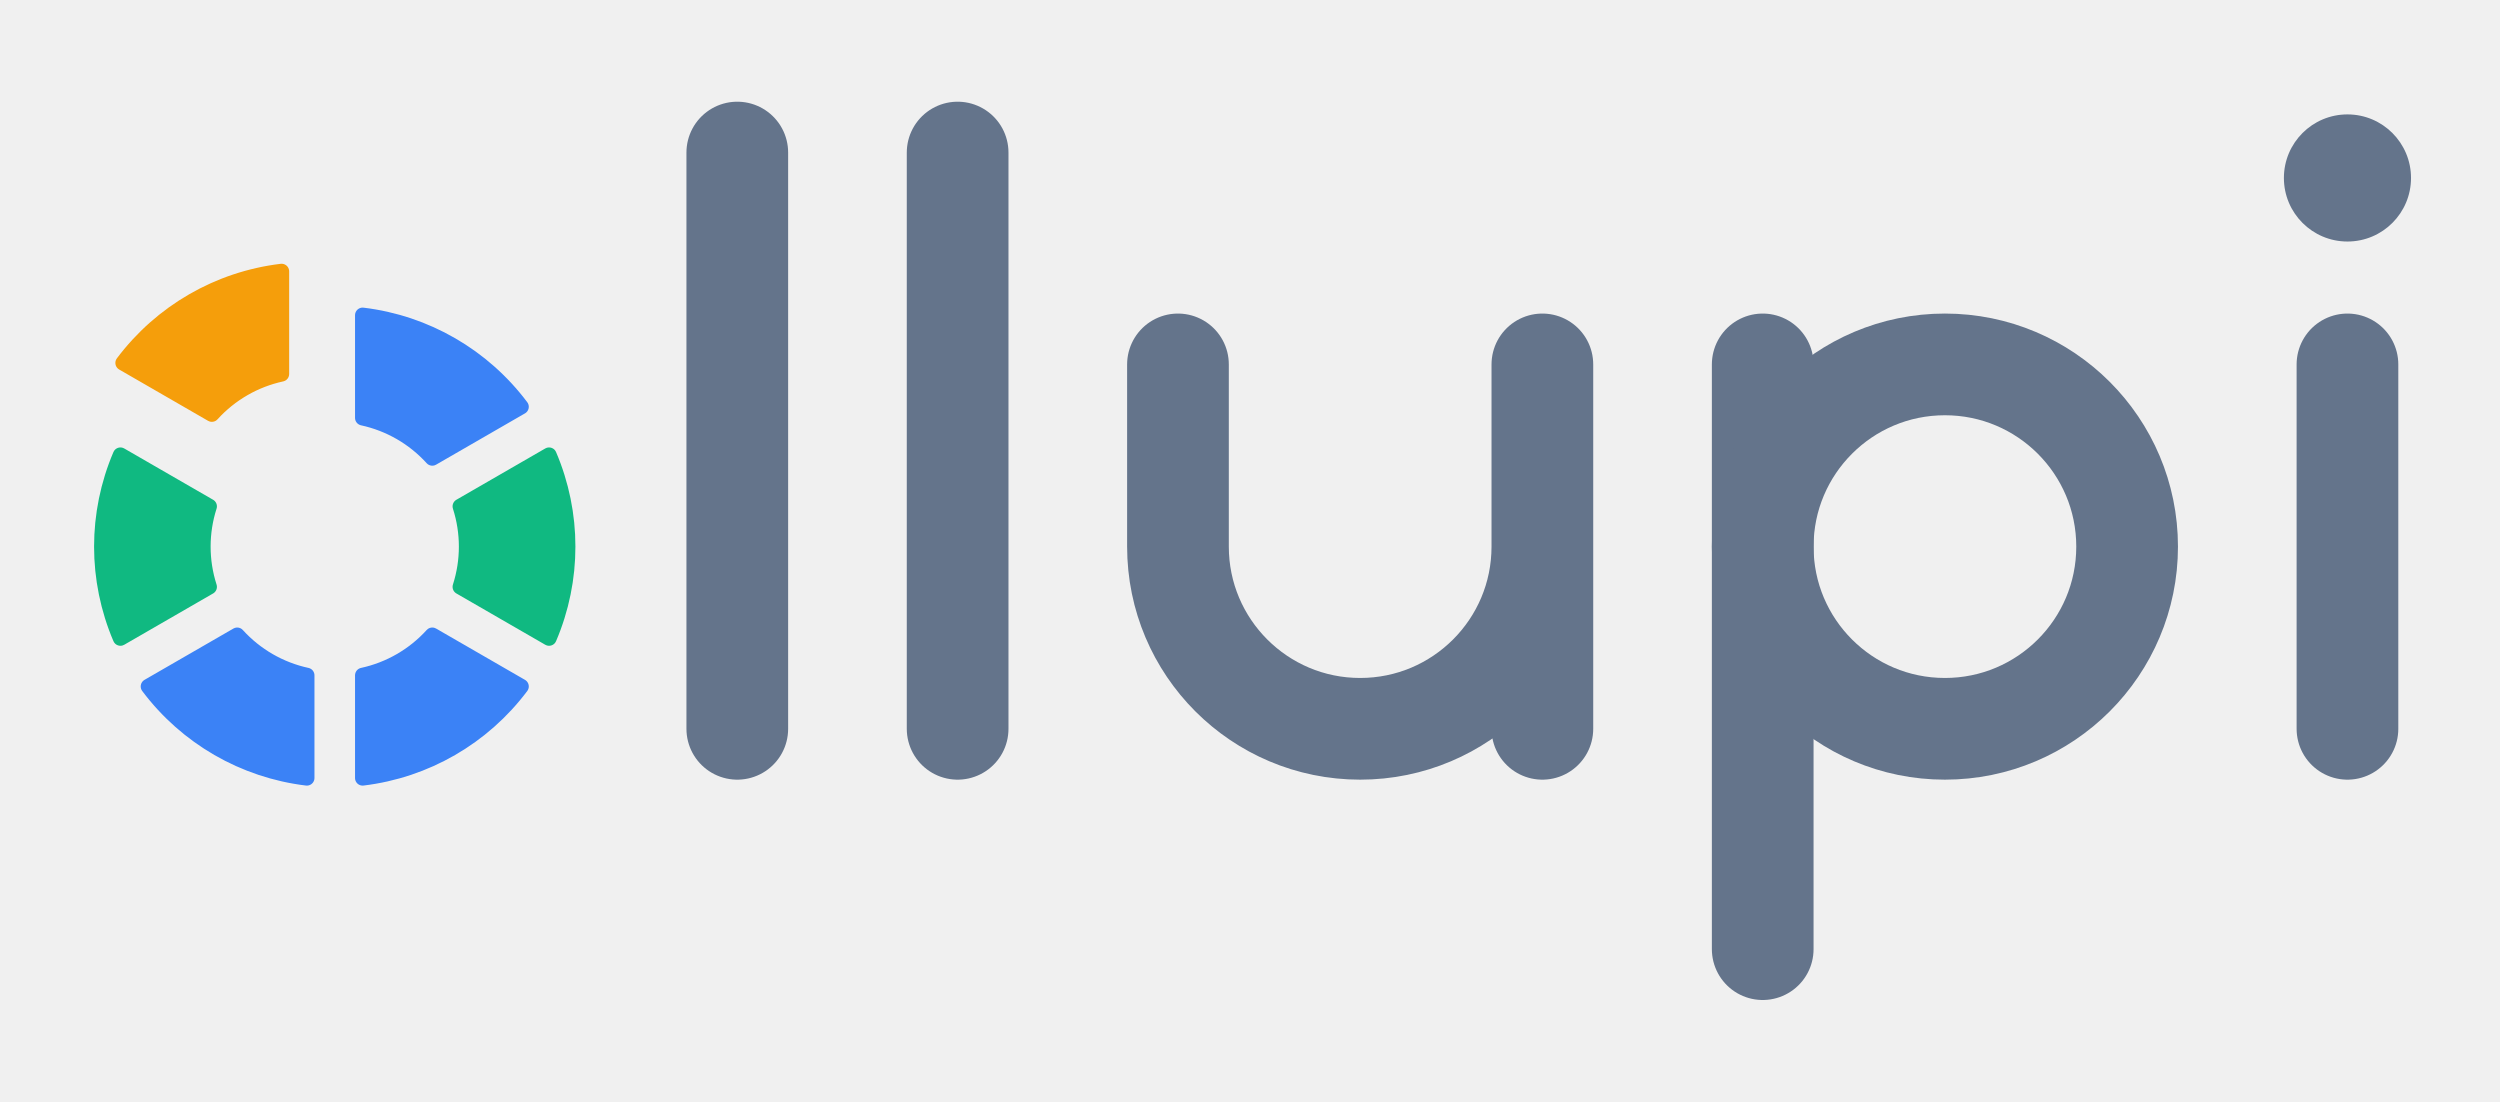
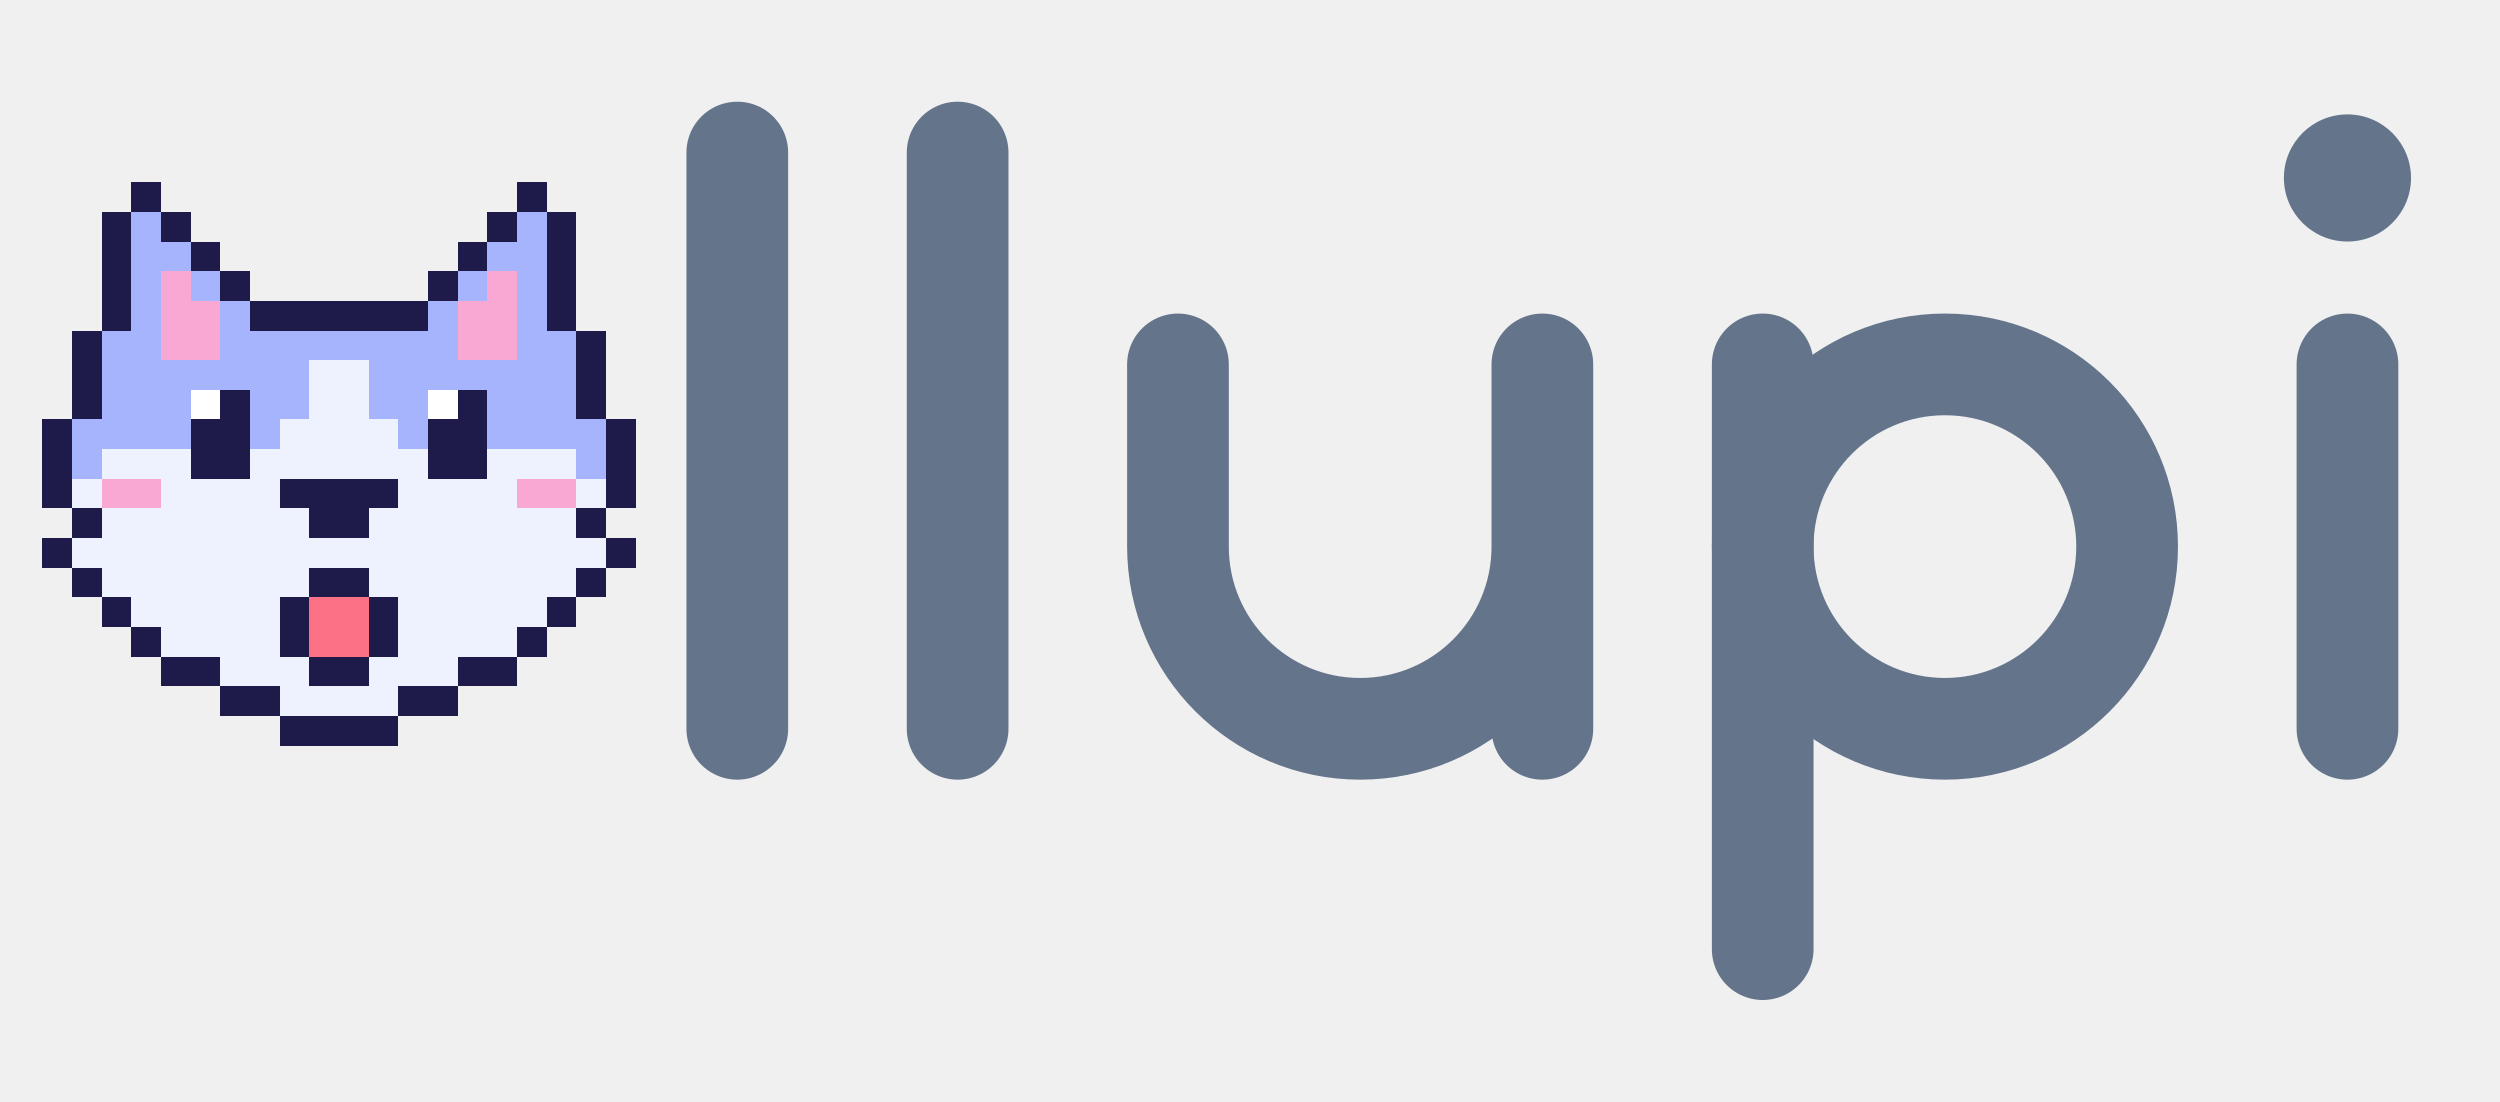
<svg xmlns="http://www.w3.org/2000/svg" viewBox="-24 -184 590 260" width="590" height="260">
-   <path d="M61.58,-109.61 A55,55 0 0 1 99.00,-88.00 L78.02,-75.89 A31.087,31.087 0 0 0 61.58,-85.38 Z" fill="#3b82f6" stroke="#3b82f6" stroke-width="3.587" stroke-linejoin="round" />
-   <path d="M105.58,-76.61 A55,55 0 0 1 105.58,-33.39 L84.60,-45.50 A31.087,31.087 0 0 0 84.60,-64.50 Z" fill="#10b981" stroke="#10b981" stroke-width="3.587" stroke-linejoin="round" />
-   <path d="M99.00,-22.00 A55,55 0 0 1 61.58,-0.39 L61.58,-24.62 A31.087,31.087 0 0 0 78.02,-34.11 Z" fill="#3b82f6" stroke="#3b82f6" stroke-width="3.587" stroke-linejoin="round" />
-   <path d="M48.42,-0.39 A55,55 0 0 1 11.00,-22.00 L31.98,-34.11 A31.087,31.087 0 0 0 48.42,-24.62 Z" fill="#3b82f6" stroke="#3b82f6" stroke-width="3.587" stroke-linejoin="round" />
-   <path d="M4.42,-33.39 A55,55 0 0 1 4.42,-76.61 L25.40,-64.50 A31.087,31.087 0 0 0 25.40,-45.50 Z" fill="#10b981" stroke="#10b981" stroke-width="3.587" stroke-linejoin="round" />
-   <path d="M5.02,-98.35 A55,55 0 0 1 42.45,-119.96 L42.45,-95.74 A31.087,31.087 0 0 0 26.00,-86.24 Z" fill="#f59e0b" stroke="#f59e0b" stroke-width="3.587" stroke-linejoin="round" />
+   <g shape-rendering="crispEdges">
+     <rect x="7" y="-141" width="7" height="7" fill="#1e1b4b" />
+     <rect x="98" y="-141" width="7" height="7" fill="#1e1b4b" />
+     <rect x="0" y="-134" width="7" height="7" fill="#1e1b4b" />
+     <rect x="7" y="-134" width="7" height="7" fill="#a5b4fc" />
+     <rect x="14" y="-134" width="7" height="7" fill="#1e1b4b" />
+     <rect x="91" y="-134" width="7" height="7" fill="#1e1b4b" />
+     <rect x="98" y="-134" width="7" height="7" fill="#a5b4fc" />
+     <rect x="105" y="-134" width="7" height="7" fill="#1e1b4b" />
+     <rect x="0" y="-127" width="7" height="7" fill="#1e1b4b" />
+     <rect x="7" y="-127" width="14" height="7" fill="#a5b4fc" />
+     <rect x="21" y="-127" width="7" height="7" fill="#1e1b4b" />
+     <rect x="84" y="-127" width="7" height="7" fill="#1e1b4b" />
+     <rect x="91" y="-127" width="14" height="7" fill="#a5b4fc" />
+     <rect x="105" y="-127" width="7" height="7" fill="#1e1b4b" />
+     <rect x="0" y="-120" width="7" height="7" fill="#1e1b4b" />
+     <rect x="7" y="-120" width="7" height="7" fill="#a5b4fc" />
+     <rect x="14" y="-120" width="7" height="7" fill="#f9a8d4" />
+     <rect x="21" y="-120" width="7" height="7" fill="#a5b4fc" />
+     <rect x="28" y="-120" width="7" height="7" fill="#1e1b4b" />
+     <rect x="77" y="-120" width="7" height="7" fill="#1e1b4b" />
+     <rect x="84" y="-120" width="7" height="7" fill="#a5b4fc" />
+     <rect x="91" y="-120" width="7" height="7" fill="#f9a8d4" />
+     <rect x="98" y="-120" width="7" height="7" fill="#a5b4fc" />
+     <rect x="105" y="-120" width="7" height="7" fill="#1e1b4b" />
+     <rect x="0" y="-113" width="7" height="7" fill="#1e1b4b" />
+     <rect x="7" y="-113" width="7" height="7" fill="#a5b4fc" />
+     <rect x="14" y="-113" width="14" height="7" fill="#f9a8d4" />
+     <rect x="28" y="-113" width="7" height="7" fill="#a5b4fc" />
+     <rect x="35" y="-113" width="42" height="7" fill="#1e1b4b" />
+     <rect x="77" y="-113" width="7" height="7" fill="#a5b4fc" />
+     <rect x="84" y="-113" width="14" height="7" fill="#f9a8d4" />
+     <rect x="98" y="-113" width="7" height="7" fill="#a5b4fc" />
+     <rect x="105" y="-113" width="7" height="7" fill="#1e1b4b" />
+     <rect x="-7" y="-106" width="7" height="7" fill="#1e1b4b" />
+     <rect x="0" y="-106" width="14" height="7" fill="#a5b4fc" />
+     <rect x="14" y="-106" width="14" height="7" fill="#f9a8d4" />
+     <rect x="28" y="-106" width="56" height="7" fill="#a5b4fc" />
+     <rect x="84" y="-106" width="14" height="7" fill="#f9a8d4" />
+     <rect x="98" y="-106" width="14" height="7" fill="#a5b4fc" />
+     <rect x="112" y="-106" width="7" height="7" fill="#1e1b4b" />
+     <rect x="-7" y="-99" width="7" height="7" fill="#1e1b4b" />
+     <rect x="0" y="-99" width="49" height="7" fill="#a5b4fc" />
+     <rect x="49" y="-99" width="14" height="7" fill="#eef2ff" />
+     <rect x="63" y="-99" width="49" height="7" fill="#a5b4fc" />
+     <rect x="112" y="-99" width="7" height="7" fill="#1e1b4b" />
+     <rect x="-7" y="-92" width="7" height="7" fill="#1e1b4b" />
+     <rect x="0" y="-92" width="21" height="7" fill="#a5b4fc" />
+     <rect x="21" y="-92" width="7" height="7" fill="#ffffff" />
+     <rect x="28" y="-92" width="7" height="7" fill="#1e1b4b" />
+     <rect x="35" y="-92" width="14" height="7" fill="#a5b4fc" />
+     <rect x="49" y="-92" width="14" height="7" fill="#eef2ff" />
+     <rect x="63" y="-92" width="14" height="7" fill="#a5b4fc" />
+     <rect x="77" y="-92" width="7" height="7" fill="#ffffff" />
+     <rect x="84" y="-92" width="7" height="7" fill="#1e1b4b" />
+     <rect x="91" y="-92" width="21" height="7" fill="#a5b4fc" />
+     <rect x="112" y="-92" width="7" height="7" fill="#1e1b4b" />
+     <rect x="-14" y="-85" width="7" height="7" fill="#1e1b4b" />
+     <rect x="-7" y="-85" width="28" height="7" fill="#a5b4fc" />
+     <rect x="21" y="-85" width="14" height="7" fill="#1e1b4b" />
+     <rect x="35" y="-85" width="7" height="7" fill="#a5b4fc" />
+     <rect x="42" y="-85" width="28" height="7" fill="#eef2ff" />
+     <rect x="70" y="-85" width="7" height="7" fill="#a5b4fc" />
+     <rect x="77" y="-85" width="14" height="7" fill="#1e1b4b" />
+     <rect x="91" y="-85" width="28" height="7" fill="#a5b4fc" />
+     <rect x="119" y="-85" width="7" height="7" fill="#1e1b4b" />
+     <rect x="-14" y="-78" width="7" height="7" fill="#1e1b4b" />
+     <rect x="-7" y="-78" width="7" height="7" fill="#a5b4fc" />
+     <rect x="0" y="-78" width="21" height="7" fill="#eef2ff" />
+     <rect x="21" y="-78" width="14" height="7" fill="#1e1b4b" />
+     <rect x="35" y="-78" width="42" height="7" fill="#eef2ff" />
+     <rect x="77" y="-78" width="14" height="7" fill="#1e1b4b" />
+     <rect x="91" y="-78" width="21" height="7" fill="#eef2ff" />
+     <rect x="112" y="-78" width="7" height="7" fill="#a5b4fc" />
+     <rect x="119" y="-78" width="7" height="7" fill="#1e1b4b" />
+     <rect x="-14" y="-71" width="7" height="7" fill="#1e1b4b" />
+     <rect x="-7" y="-71" width="7" height="7" fill="#eef2ff" />
+     <rect x="0" y="-71" width="14" height="7" fill="#f9a8d4" />
+     <rect x="14" y="-71" width="28" height="7" fill="#eef2ff" />
+     <rect x="42" y="-71" width="28" height="7" fill="#1e1b4b" />
+     <rect x="70" y="-71" width="28" height="7" fill="#eef2ff" />
+     <rect x="98" y="-71" width="14" height="7" fill="#f9a8d4" />
+     <rect x="112" y="-71" width="7" height="7" fill="#eef2ff" />
+     <rect x="119" y="-71" width="7" height="7" fill="#1e1b4b" />
+     <rect x="-7" y="-64" width="7" height="7" fill="#1e1b4b" />
+     <rect x="0" y="-64" width="49" height="7" fill="#eef2ff" />
+     <rect x="49" y="-64" width="14" height="7" fill="#1e1b4b" />
+     <rect x="63" y="-64" width="49" height="7" fill="#eef2ff" />
+     <rect x="112" y="-64" width="7" height="7" fill="#1e1b4b" />
+     <rect x="-14" y="-57" width="7" height="7" fill="#1e1b4b" />
+     <rect x="-7" y="-57" width="126" height="7" fill="#eef2ff" />
+     <rect x="119" y="-57" width="7" height="7" fill="#1e1b4b" />
+     <rect x="-7" y="-50" width="7" height="7" fill="#1e1b4b" />
+     <rect x="0" y="-50" width="49" height="7" fill="#eef2ff" />
+     <rect x="49" y="-50" width="14" height="7" fill="#1e1b4b" />
+     <rect x="63" y="-50" width="49" height="7" fill="#eef2ff" />
+     <rect x="112" y="-50" width="7" height="7" fill="#1e1b4b" />
+     <rect x="0" y="-43" width="7" height="7" fill="#1e1b4b" />
+     <rect x="7" y="-43" width="35" height="7" fill="#eef2ff" />
+     <rect x="42" y="-43" width="7" height="7" fill="#1e1b4b" />
+     <rect x="49" y="-43" width="14" height="7" fill="#fb7185" />
+     <rect x="63" y="-43" width="7" height="7" fill="#1e1b4b" />
+     <rect x="70" y="-43" width="35" height="7" fill="#eef2ff" />
+     <rect x="105" y="-43" width="7" height="7" fill="#1e1b4b" />
+     <rect x="7" y="-36" width="7" height="7" fill="#1e1b4b" />
+     <rect x="14" y="-36" width="28" height="7" fill="#eef2ff" />
+     <rect x="42" y="-36" width="7" height="7" fill="#1e1b4b" />
+     <rect x="49" y="-36" width="14" height="7" fill="#fb7185" />
+     <rect x="63" y="-36" width="7" height="7" fill="#1e1b4b" />
+     <rect x="70" y="-36" width="28" height="7" fill="#eef2ff" />
+     <rect x="98" y="-36" width="7" height="7" fill="#1e1b4b" />
+     <rect x="14" y="-29" width="14" height="7" fill="#1e1b4b" />
+     <rect x="28" y="-29" width="21" height="7" fill="#eef2ff" />
+     <rect x="49" y="-29" width="14" height="7" fill="#1e1b4b" />
+     <rect x="63" y="-29" width="21" height="7" fill="#eef2ff" />
+     <rect x="84" y="-29" width="14" height="7" fill="#1e1b4b" />
+     <rect x="28" y="-22" width="14" height="7" fill="#1e1b4b" />
+     <rect x="42" y="-22" width="28" height="7" fill="#eef2ff" />
+     <rect x="70" y="-22" width="14" height="7" fill="#1e1b4b" />
+     <rect x="42" y="-15" width="28" height="7" fill="#1e1b4b" />
+   </g>
  <path d="M150,-148 V-12" fill="none" stroke="#64748b" stroke-width="24" stroke-linecap="round" stroke-linejoin="round" />
  <path d="M202,-148 V-12" fill="none" stroke="#64748b" stroke-width="24" stroke-linecap="round" stroke-linejoin="round" />
  <path d="M254,-98 V-55 A43,43 0 0 0 340,-55 V-98 M340,-55 V-12" fill="none" stroke="#64748b" stroke-width="24" stroke-linecap="round" stroke-linejoin="round" />
  <path d="M392,-98 V40" fill="none" stroke="#64748b" stroke-width="24" stroke-linecap="round" stroke-linejoin="round" />
  <circle cx="435" cy="-55" r="43" fill="none" stroke="#64748b" stroke-width="24" stroke-linecap="round" stroke-linejoin="round" />
  <path d="M530,-98 V-12" fill="none" stroke="#64748b" stroke-width="24" stroke-linecap="round" stroke-linejoin="round" />
  <circle cx="530" cy="-142" r="15" fill="#64748b" />
</svg>
